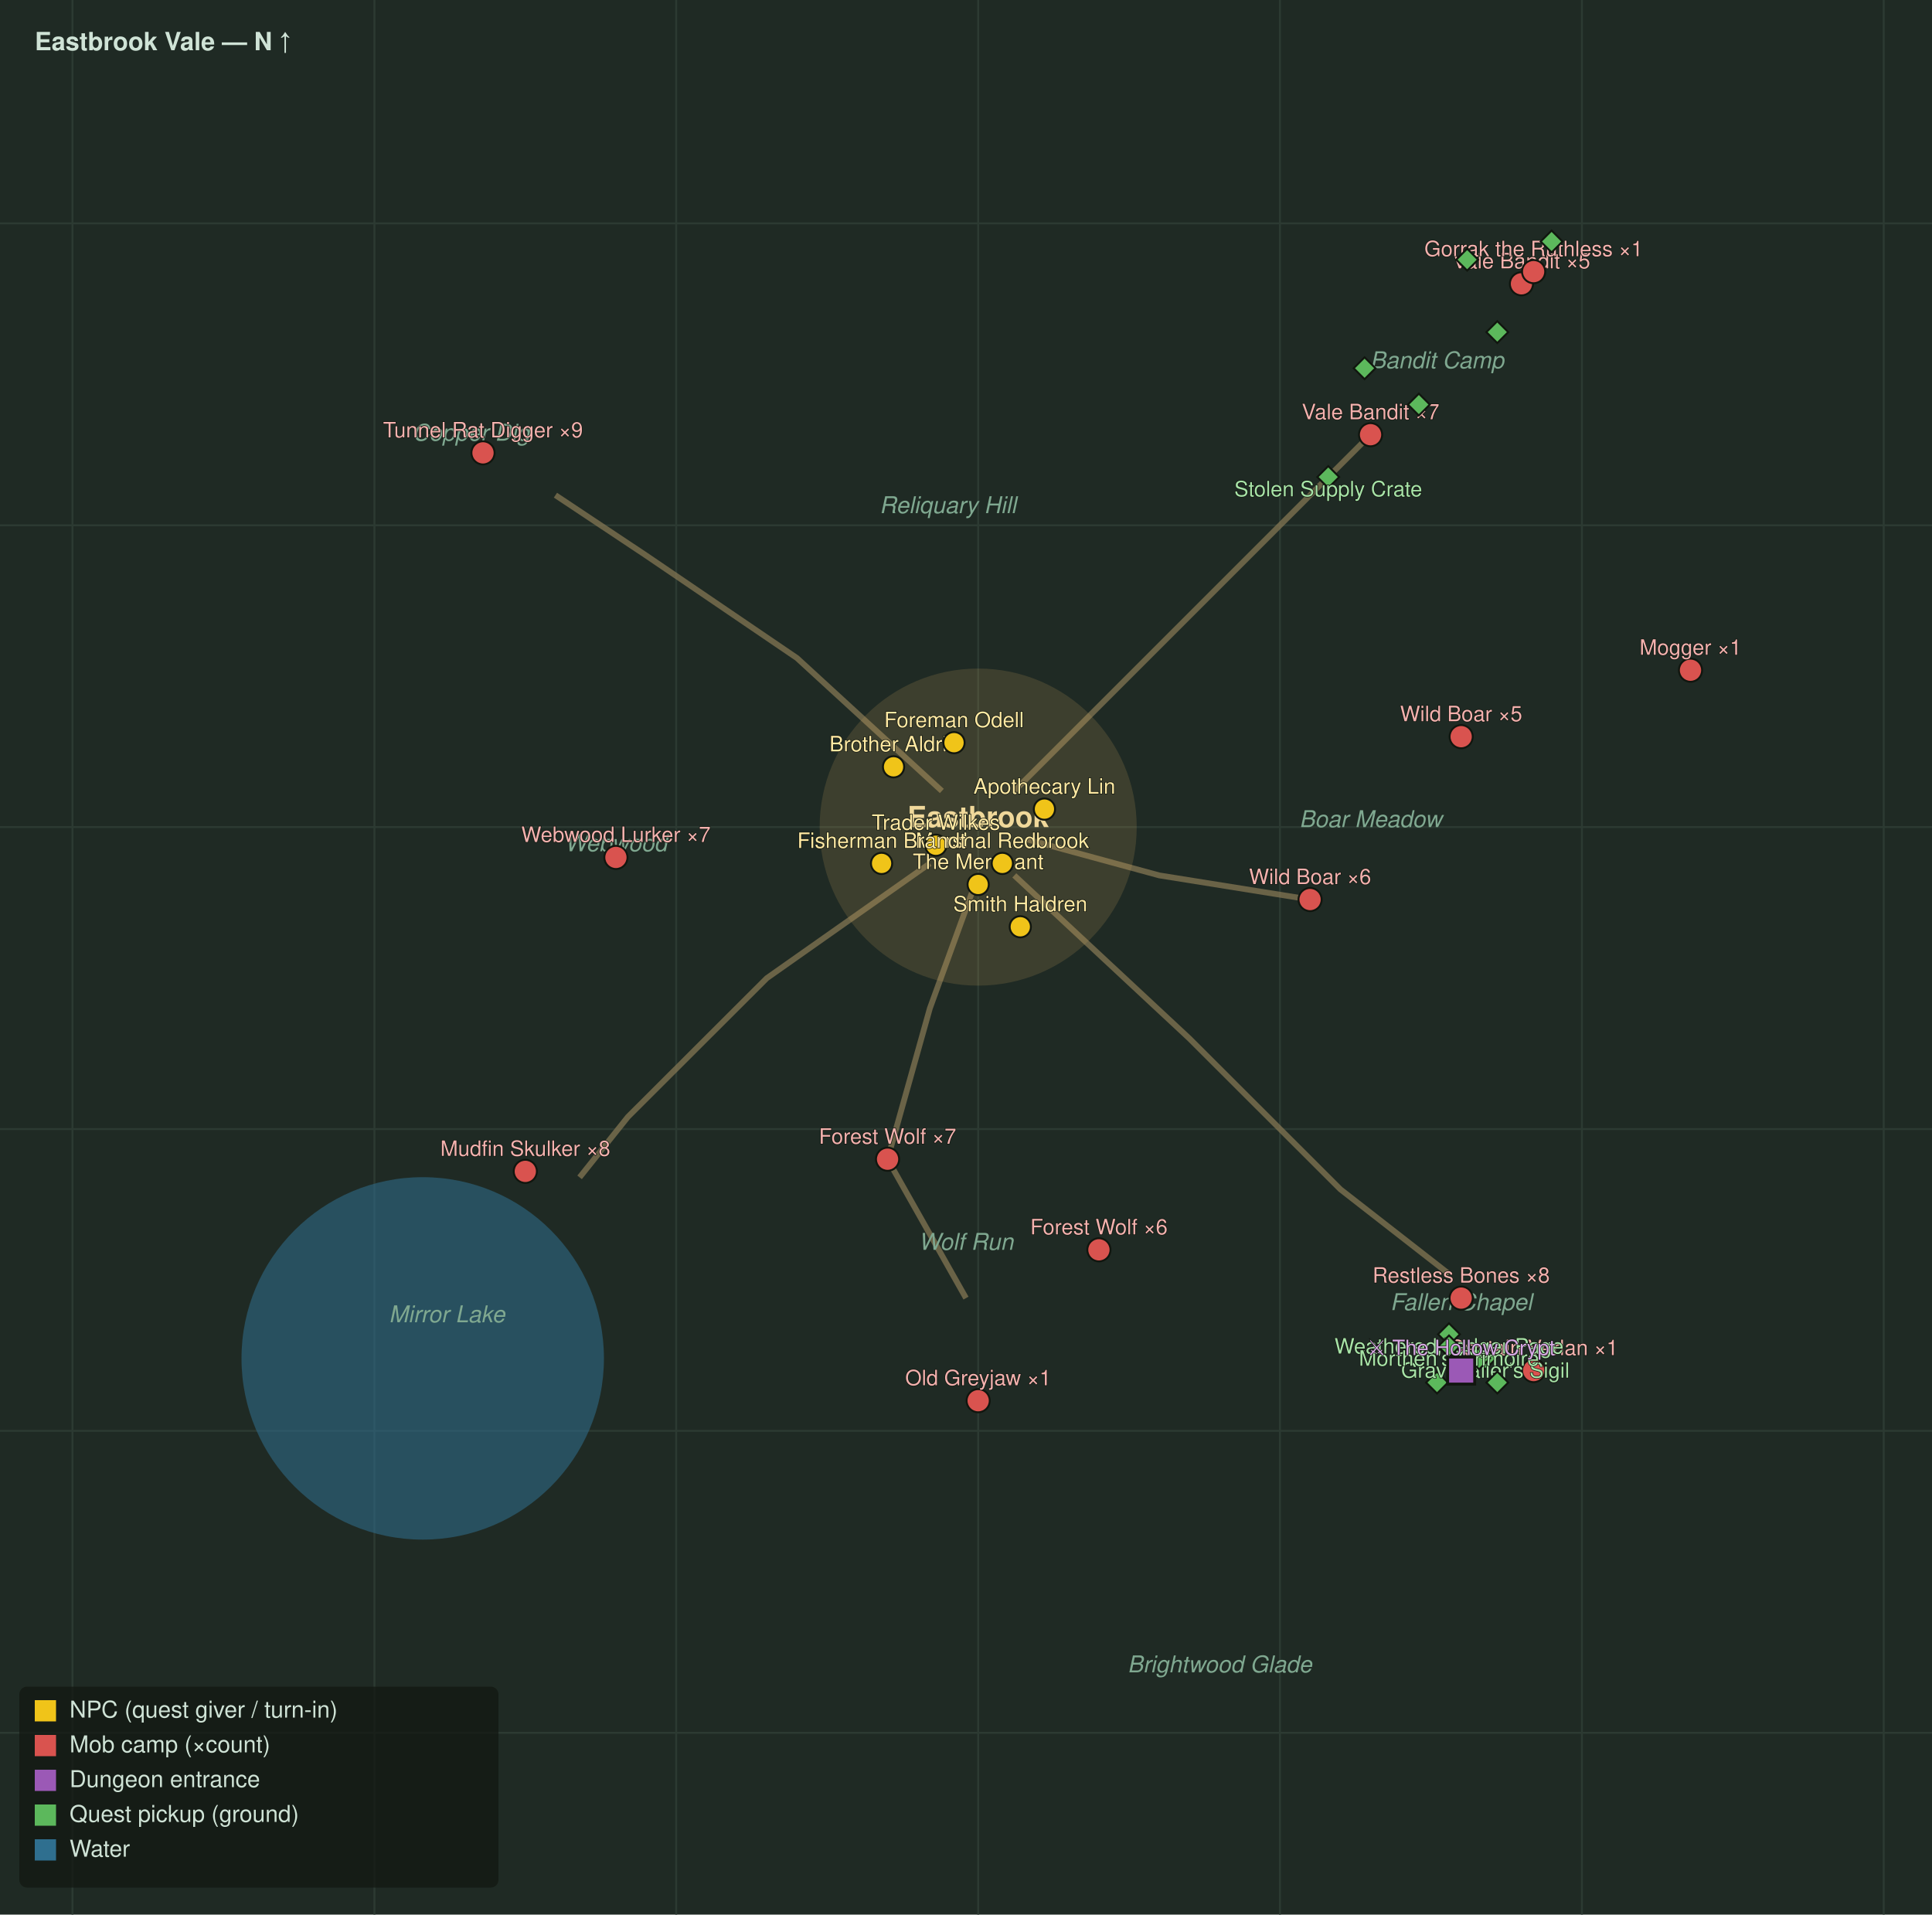
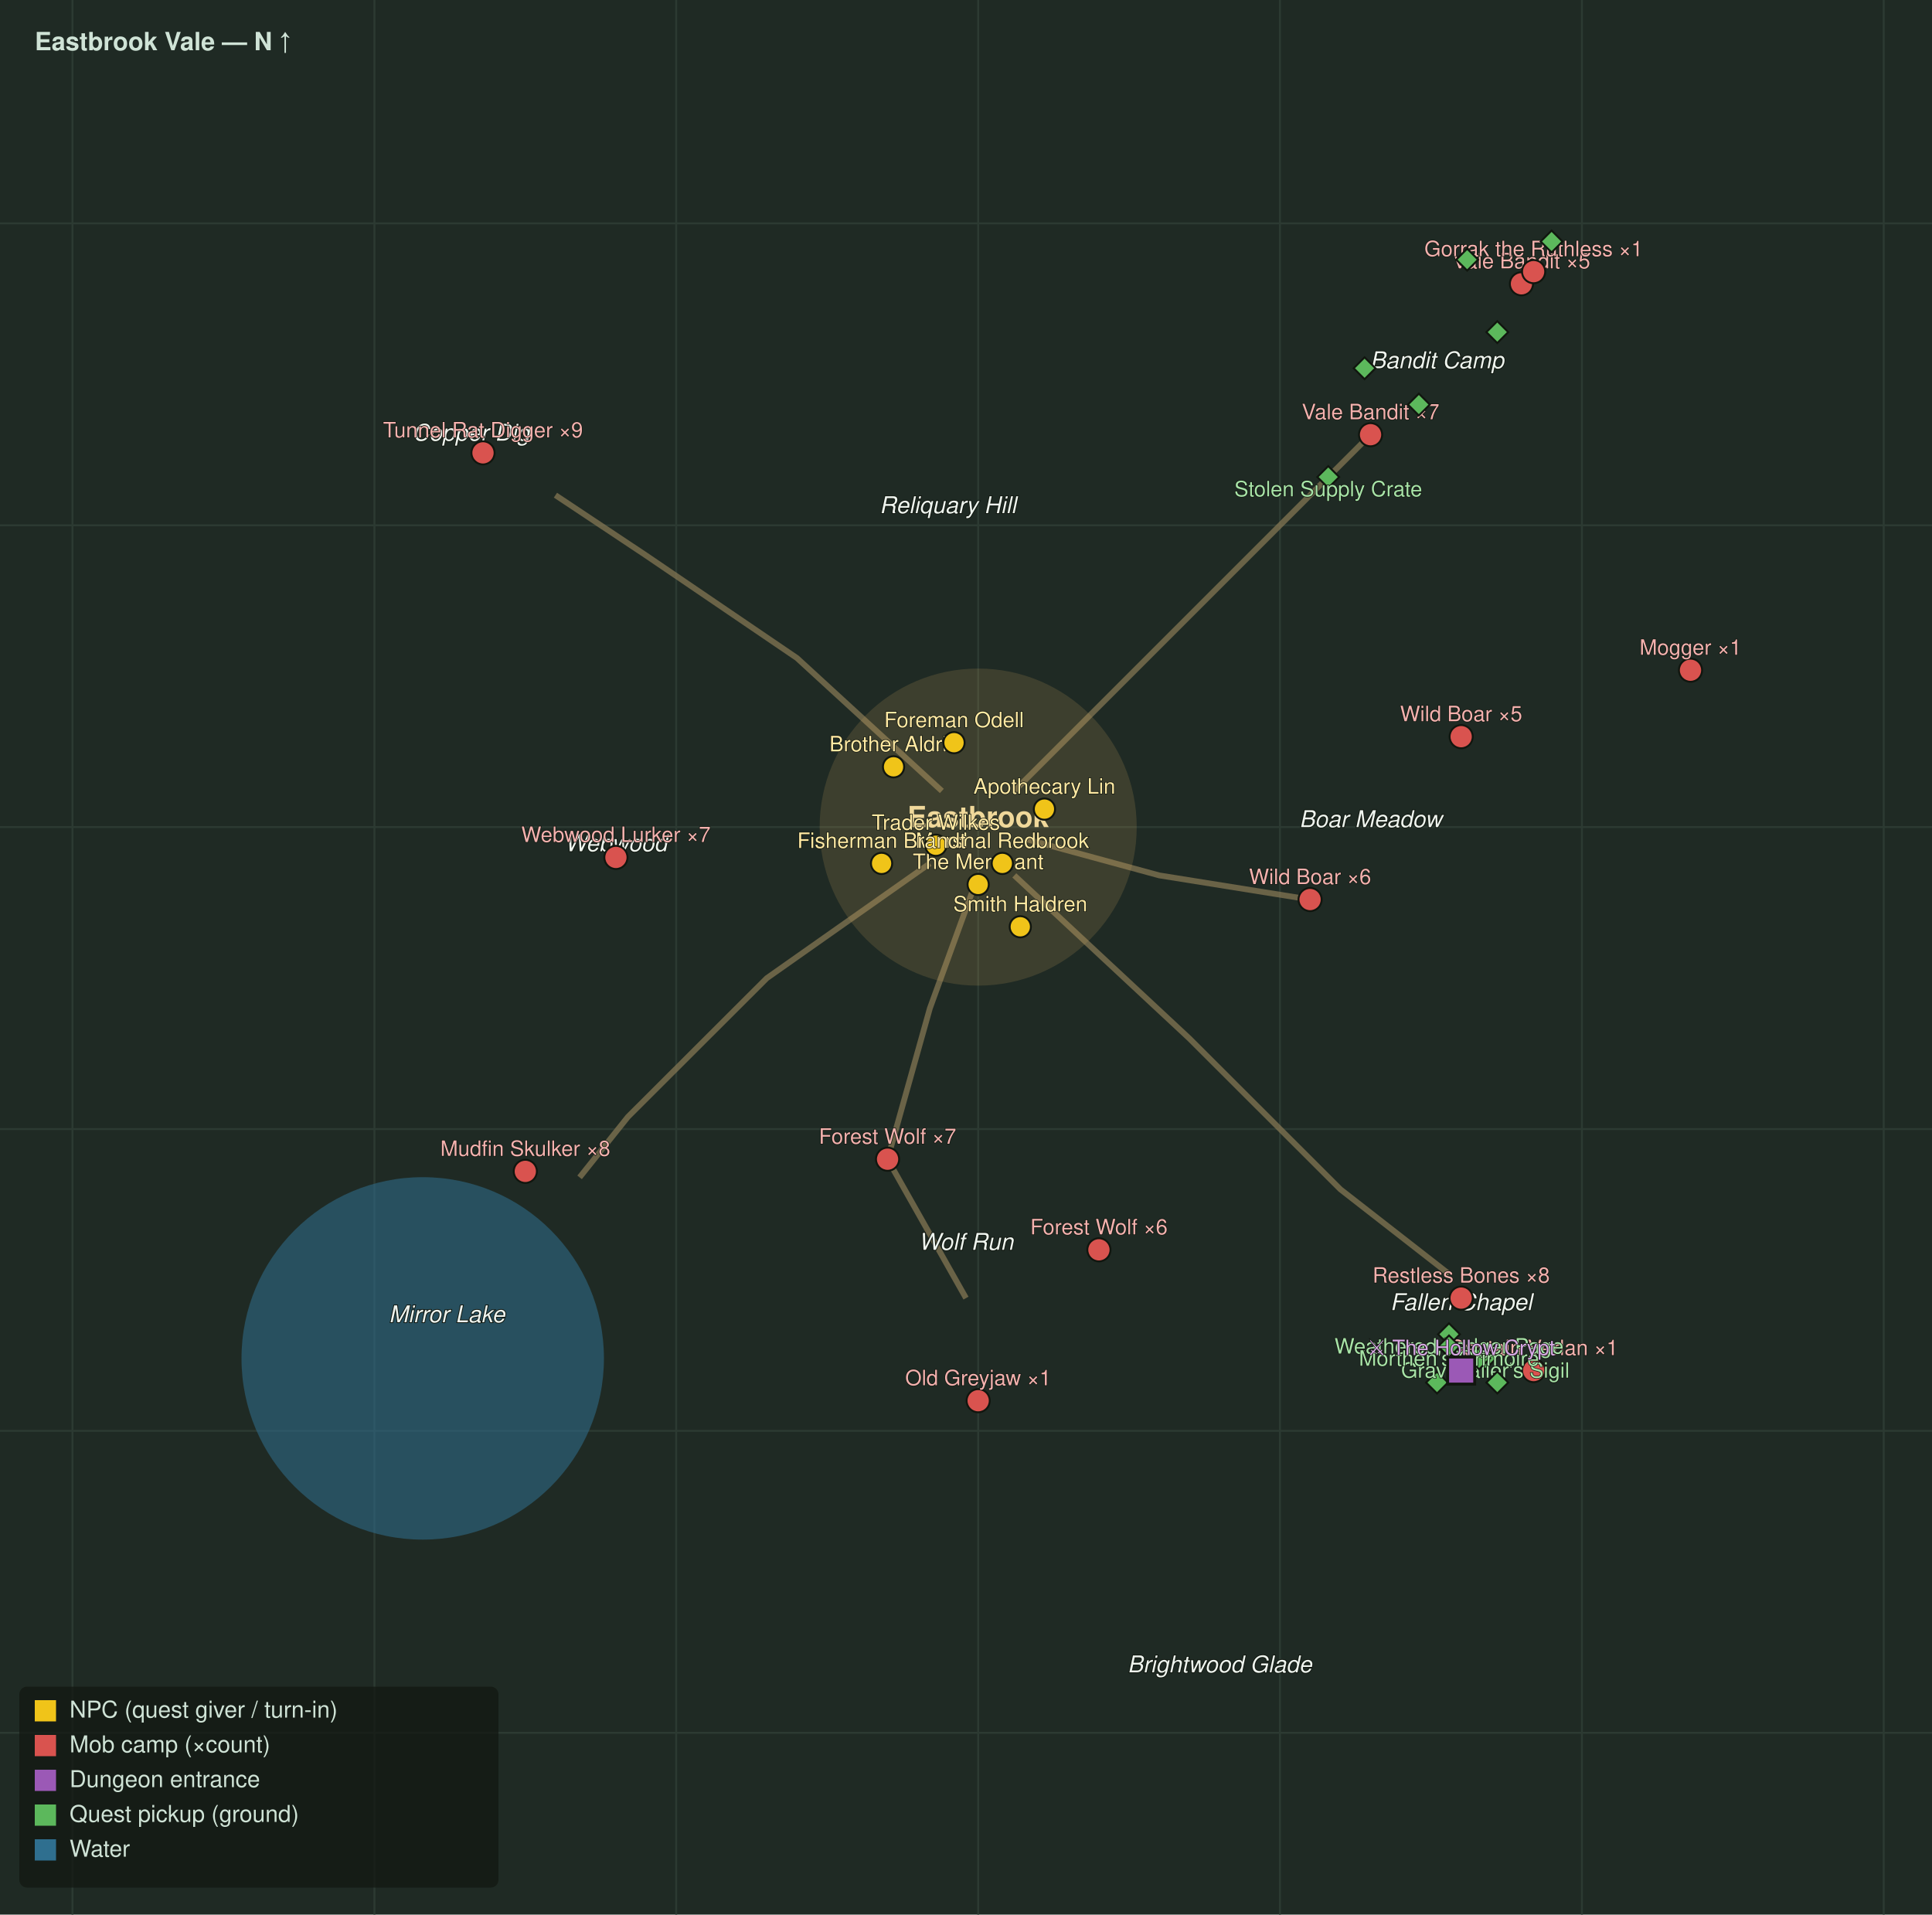
<svg xmlns="http://www.w3.org/2000/svg" viewBox="0 0 1000 991" font-family="Segoe UI, Helvetica, Arial, sans-serif">
  <rect width="1000" height="991" fill="#1f2a24" />
  <line x1="37.5" y1="0" x2="37.5" y2="991" stroke="#2c3a32" stroke-width="1" />
  <line x1="193.8" y1="0" x2="193.8" y2="991" stroke="#2c3a32" stroke-width="1" />
  <line x1="350.0" y1="0" x2="350.0" y2="991" stroke="#2c3a32" stroke-width="1" />
  <line x1="506.3" y1="0" x2="506.3" y2="991" stroke="#2c3a32" stroke-width="1" />
  <line x1="662.5" y1="0" x2="662.5" y2="991" stroke="#2c3a32" stroke-width="1" />
  <line x1="818.8" y1="0" x2="818.8" y2="991" stroke="#2c3a32" stroke-width="1" />
  <line x1="975.0" y1="0" x2="975.0" y2="991" stroke="#2c3a32" stroke-width="1" />
  <line x1="0" y1="115.6" x2="1000" y2="115.6" stroke="#2c3a32" stroke-width="1" />
  <line x1="0" y1="271.9" x2="1000" y2="271.9" stroke="#2c3a32" stroke-width="1" />
  <line x1="0" y1="428.1" x2="1000" y2="428.1" stroke="#2c3a32" stroke-width="1" />
  <line x1="0" y1="584.4" x2="1000" y2="584.4" stroke="#2c3a32" stroke-width="1" />
  <line x1="0" y1="740.6" x2="1000" y2="740.6" stroke="#2c3a32" stroke-width="1" />
  <line x1="0" y1="896.9" x2="1000" y2="896.9" stroke="#2c3a32" stroke-width="1" />
  <circle cx="218.8" cy="703.1" r="93.8" fill="#2f6f8f" opacity="0.55" />
  <path d="M506.3 453.1 L481.3 521.9 L459.4 600.0 L500.0 671.9" fill="none" stroke="#8a7a55" stroke-width="3" opacity="0.7" />
  <path d="M531.3 434.4 L600.0 453.1 L678.1 465.6" fill="none" stroke="#8a7a55" stroke-width="3" opacity="0.7" />
  <path d="M525.0 409.4 L600.0 334.4 L662.5 271.9 L709.4 225.0" fill="none" stroke="#8a7a55" stroke-width="3" opacity="0.7" />
  <path d="M481.3 446.9 L396.9 506.3 L325.0 578.1 L300.0 609.4" fill="none" stroke="#8a7a55" stroke-width="3" opacity="0.7" />
  <path d="M487.5 409.4 L412.5 340.6 L334.4 287.5 L287.5 256.3" fill="none" stroke="#8a7a55" stroke-width="3" opacity="0.7" />
  <path d="M525.0 453.1 L615.6 537.5 L693.8 615.6 L750.0 659.4" fill="none" stroke="#8a7a55" stroke-width="3" opacity="0.7" />
  <circle cx="506.3" cy="428.1" r="81.3" fill="#caa15a" opacity="0.18" stroke="#caa15a" stroke-width="1.5" />
  <text x="506.3" y="428.1" fill="#f0d89a" font-size="15" font-weight="bold" text-anchor="middle">Eastbrook</text>
-   <text x="500.0" y="646.9" fill="#7fa890" font-size="12" font-style="italic" text-anchor="middle">Wolf Run</text>
-   <text x="709.4" y="428.1" fill="#7fa890" font-size="12" font-style="italic" text-anchor="middle">Boar Meadow</text>
-   <text x="231.3" y="684.4" fill="#7fa890" font-size="12" font-style="italic" text-anchor="middle">Mirror Lake</text>
-   <text x="318.8" y="440.6" fill="#7fa890" font-size="12" font-style="italic" text-anchor="middle">Webwood</text>
-   <text x="243.8" y="228.1" fill="#7fa890" font-size="12" font-style="italic" text-anchor="middle">Copper Dig</text>
-   <text x="743.8" y="190.6" fill="#7fa890" font-size="12" font-style="italic" text-anchor="middle">Bandit Camp</text>
-   <text x="756.3" y="678.1" fill="#7fa890" font-size="12" font-style="italic" text-anchor="middle">Fallen Chapel</text>
-   <text x="490.6" y="265.6" fill="#7fa890" font-size="12" font-style="italic" text-anchor="middle">Reliquary Hill</text>
-   <text x="631.3" y="865.6" fill="#7fa890" font-size="12" font-style="italic" text-anchor="middle">Brightwood Glade</text>
+   <text x="500.0" y="646.9" fill="#eef4ee" font-size="12" font-style="italic" text-anchor="middle" stroke="#10160f" stroke-width="0.8" paint-order="stroke">Wolf Run</text>
+   <text x="709.4" y="428.1" fill="#eef4ee" font-size="12" font-style="italic" text-anchor="middle" stroke="#10160f" stroke-width="0.8" paint-order="stroke">Boar Meadow</text>
+   <text x="231.3" y="684.4" fill="#eef4ee" font-size="12" font-style="italic" text-anchor="middle" stroke="#10160f" stroke-width="0.8" paint-order="stroke">Mirror Lake</text>
+   <text x="318.8" y="440.6" fill="#eef4ee" font-size="12" font-style="italic" text-anchor="middle" stroke="#10160f" stroke-width="0.8" paint-order="stroke">Webwood</text>
+   <text x="243.8" y="228.1" fill="#eef4ee" font-size="12" font-style="italic" text-anchor="middle" stroke="#10160f" stroke-width="0.8" paint-order="stroke">Copper Dig</text>
+   <text x="743.8" y="190.6" fill="#eef4ee" font-size="12" font-style="italic" text-anchor="middle" stroke="#10160f" stroke-width="0.8" paint-order="stroke">Bandit Camp</text>
+   <text x="756.3" y="678.1" fill="#eef4ee" font-size="12" font-style="italic" text-anchor="middle" stroke="#10160f" stroke-width="0.8" paint-order="stroke">Fallen Chapel</text>
+   <text x="490.6" y="265.6" fill="#eef4ee" font-size="12" font-style="italic" text-anchor="middle" stroke="#10160f" stroke-width="0.8" paint-order="stroke">Reliquary Hill</text>
+   <text x="631.3" y="865.6" fill="#eef4ee" font-size="12" font-style="italic" text-anchor="middle" stroke="#10160f" stroke-width="0.8" paint-order="stroke">Brightwood Glade</text>
  <circle cx="459.4" cy="600.0" r="6" fill="#d9534f" stroke="#11160f" stroke-width="1" />
  <text x="459.4" y="592.0" fill="#f3b1ae" font-size="11" text-anchor="middle" stroke="#11160f" stroke-width="0.6" paint-order="stroke">Forest Wolf ×7</text>
  <circle cx="568.8" cy="646.9" r="6" fill="#d9534f" stroke="#11160f" stroke-width="1" />
  <text x="568.8" y="638.9" fill="#f3b1ae" font-size="11" text-anchor="middle" stroke="#11160f" stroke-width="0.6" paint-order="stroke">Forest Wolf ×6</text>
  <circle cx="506.3" cy="725.0" r="6" fill="#d9534f" stroke="#11160f" stroke-width="1" />
  <text x="506.3" y="717.0" fill="#f3b1ae" font-size="11" text-anchor="middle" stroke="#11160f" stroke-width="0.6" paint-order="stroke">Old Greyjaw ×1</text>
  <circle cx="678.1" cy="465.6" r="6" fill="#d9534f" stroke="#11160f" stroke-width="1" />
  <text x="678.1" y="457.6" fill="#f3b1ae" font-size="11" text-anchor="middle" stroke="#11160f" stroke-width="0.6" paint-order="stroke">Wild Boar ×6</text>
  <circle cx="756.3" cy="381.3" r="6" fill="#d9534f" stroke="#11160f" stroke-width="1" />
  <text x="756.3" y="373.3" fill="#f3b1ae" font-size="11" text-anchor="middle" stroke="#11160f" stroke-width="0.6" paint-order="stroke">Wild Boar ×5</text>
  <circle cx="875.0" cy="346.9" r="6" fill="#d9534f" stroke="#11160f" stroke-width="1" />
  <text x="875.0" y="338.9" fill="#f3b1ae" font-size="11" text-anchor="middle" stroke="#11160f" stroke-width="0.6" paint-order="stroke">Mogger ×1</text>
  <circle cx="318.8" cy="443.8" r="6" fill="#d9534f" stroke="#11160f" stroke-width="1" />
  <text x="318.8" y="435.8" fill="#f3b1ae" font-size="11" text-anchor="middle" stroke="#11160f" stroke-width="0.6" paint-order="stroke">Webwood Lurker ×7</text>
  <circle cx="271.9" cy="606.3" r="6" fill="#d9534f" stroke="#11160f" stroke-width="1" />
  <text x="271.9" y="598.3" fill="#f3b1ae" font-size="11" text-anchor="middle" stroke="#11160f" stroke-width="0.6" paint-order="stroke">Mudfin Skulker ×8</text>
  <circle cx="250.0" cy="234.4" r="6" fill="#d9534f" stroke="#11160f" stroke-width="1" />
  <text x="250.0" y="226.4" fill="#f3b1ae" font-size="11" text-anchor="middle" stroke="#11160f" stroke-width="0.6" paint-order="stroke">Tunnel Rat Digger ×9</text>
  <circle cx="709.4" cy="225.0" r="6" fill="#d9534f" stroke="#11160f" stroke-width="1" />
  <text x="709.4" y="217.0" fill="#f3b1ae" font-size="11" text-anchor="middle" stroke="#11160f" stroke-width="0.6" paint-order="stroke">Vale Bandit ×7</text>
  <circle cx="787.5" cy="146.9" r="6" fill="#d9534f" stroke="#11160f" stroke-width="1" />
  <text x="787.5" y="138.9" fill="#f3b1ae" font-size="11" text-anchor="middle" stroke="#11160f" stroke-width="0.6" paint-order="stroke">Vale Bandit ×5</text>
  <circle cx="793.8" cy="140.6" r="6" fill="#d9534f" stroke="#11160f" stroke-width="1" />
  <text x="793.8" y="132.6" fill="#f3b1ae" font-size="11" text-anchor="middle" stroke="#11160f" stroke-width="0.6" paint-order="stroke">Gorrak the Ruthless ×1</text>
  <circle cx="756.3" cy="671.9" r="6" fill="#d9534f" stroke="#11160f" stroke-width="1" />
  <text x="756.3" y="663.9" fill="#f3b1ae" font-size="11" text-anchor="middle" stroke="#11160f" stroke-width="0.6" paint-order="stroke">Restless Bones ×8</text>
  <circle cx="793.8" cy="709.4" r="6" fill="#d9534f" stroke="#11160f" stroke-width="1" />
  <text x="793.8" y="701.4" fill="#f3b1ae" font-size="11" text-anchor="middle" stroke="#11160f" stroke-width="0.6" paint-order="stroke">Captain Verlan ×1</text>
  <rect x="683.5" y="242.9" width="8" height="8" transform="rotate(45 687.5 246.9)" fill="#5cb85c" stroke="#11160f" stroke-width="1" />
  <rect x="730.4" y="205.4" width="8" height="8" transform="rotate(45 734.4 209.4)" fill="#5cb85c" stroke="#11160f" stroke-width="1" />
  <rect x="771.0" y="167.9" width="8" height="8" transform="rotate(45 775.0 171.9)" fill="#5cb85c" stroke="#11160f" stroke-width="1" />
  <rect x="799.1" y="121.0" width="8" height="8" transform="rotate(45 803.1 125.0)" fill="#5cb85c" stroke="#11160f" stroke-width="1" />
  <rect x="702.3" y="186.6" width="8" height="8" transform="rotate(45 706.3 190.6)" fill="#5cb85c" stroke="#11160f" stroke-width="1" />
  <rect x="755.4" y="130.4" width="8" height="8" transform="rotate(45 759.4 134.4)" fill="#5cb85c" stroke="#11160f" stroke-width="1" />
  <text x="687.5" y="256.9" fill="#a7e3a7" font-size="11" text-anchor="middle" stroke="#11160f" stroke-width="0.6" paint-order="stroke">Stolen Supply Crate</text>
  <rect x="764.8" y="699.1" width="8" height="8" transform="rotate(45 768.8 703.1)" fill="#5cb85c" stroke="#11160f" stroke-width="1" />
  <rect x="739.8" y="711.6" width="8" height="8" transform="rotate(45 743.8 715.6)" fill="#5cb85c" stroke="#11160f" stroke-width="1" />
  <text x="768.8" y="713.1" fill="#a7e3a7" font-size="11" text-anchor="middle" stroke="#11160f" stroke-width="0.6" paint-order="stroke">Gravecaller's Sigil</text>
  <rect x="746.0" y="686.6" width="8" height="8" transform="rotate(45 750.0 690.6)" fill="#5cb85c" stroke="#11160f" stroke-width="1" />
  <rect x="761.6" y="699.1" width="8" height="8" transform="rotate(45 765.6 703.1)" fill="#5cb85c" stroke="#11160f" stroke-width="1" />
  <rect x="771.0" y="711.6" width="8" height="8" transform="rotate(45 775.0 715.6)" fill="#5cb85c" stroke="#11160f" stroke-width="1" />
  <text x="750.0" y="700.6" fill="#a7e3a7" font-size="11" text-anchor="middle" stroke="#11160f" stroke-width="0.6" paint-order="stroke">Weathered Ledger Page</text>
  <rect x="746.0" y="692.9" width="8" height="8" transform="rotate(45 750.0 696.9)" fill="#5cb85c" stroke="#11160f" stroke-width="1" />
  <text x="750.0" y="706.9" fill="#a7e3a7" font-size="11" text-anchor="middle" stroke="#11160f" stroke-width="0.6" paint-order="stroke">Morthen's Grimoire</text>
  <rect x="749.3" y="702.4" width="14" height="14" fill="#9b59b6" stroke="#11160f" stroke-width="1.5" />
  <text x="756.3" y="701.4" fill="#d6a7e3" font-size="11" text-anchor="middle" stroke="#11160f" stroke-width="0.6" paint-order="stroke">⚔ The Hollow Crypt</text>
  <circle cx="506.3" cy="457.8" r="5.5" fill="#f0c419" stroke="#11160f" stroke-width="1" />
  <text x="506.3" y="449.8" fill="#ffe9a3" font-size="11" text-anchor="middle" stroke="#11160f" stroke-width="0.6" paint-order="stroke">The Merchant</text>
  <circle cx="518.8" cy="446.9" r="5.5" fill="#f0c419" stroke="#11160f" stroke-width="1" />
  <text x="518.8" y="438.9" fill="#ffe9a3" font-size="11" text-anchor="middle" stroke="#11160f" stroke-width="0.6" paint-order="stroke">Marshal Redbrook</text>
  <circle cx="484.4" cy="437.5" r="5.5" fill="#f0c419" stroke="#11160f" stroke-width="1" />
  <text x="484.4" y="429.5" fill="#ffe9a3" font-size="11" text-anchor="middle" stroke="#11160f" stroke-width="0.6" paint-order="stroke">Trader Wilkes</text>
  <circle cx="540.6" cy="418.8" r="5.5" fill="#f0c419" stroke="#11160f" stroke-width="1" />
  <text x="540.6" y="410.8" fill="#ffe9a3" font-size="11" text-anchor="middle" stroke="#11160f" stroke-width="0.6" paint-order="stroke">Apothecary Lin</text>
  <circle cx="462.5" cy="396.9" r="5.5" fill="#f0c419" stroke="#11160f" stroke-width="1" />
  <text x="462.5" y="388.9" fill="#ffe9a3" font-size="11" text-anchor="middle" stroke="#11160f" stroke-width="0.6" paint-order="stroke">Brother Aldric</text>
  <circle cx="528.1" cy="479.7" r="5.5" fill="#f0c419" stroke="#11160f" stroke-width="1" />
  <text x="528.1" y="471.7" fill="#ffe9a3" font-size="11" text-anchor="middle" stroke="#11160f" stroke-width="0.6" paint-order="stroke">Smith Haldren</text>
  <circle cx="456.3" cy="446.9" r="5.5" fill="#f0c419" stroke="#11160f" stroke-width="1" />
  <text x="456.3" y="438.9" fill="#ffe9a3" font-size="11" text-anchor="middle" stroke="#11160f" stroke-width="0.6" paint-order="stroke">Fisherman Brandt</text>
  <circle cx="493.8" cy="384.4" r="5.5" fill="#f0c419" stroke="#11160f" stroke-width="1" />
  <text x="493.8" y="376.4" fill="#ffe9a3" font-size="11" text-anchor="middle" stroke="#11160f" stroke-width="0.6" paint-order="stroke">Foreman Odell</text>
  <text x="18" y="26" fill="#cfe3d6" font-size="13" font-weight="bold">Eastbrook Vale — N ↑</text>
  <rect x="10" y="873" width="248" height="104" fill="#11160f" opacity="0.7" rx="4" />
  <rect x="18" y="880" width="11" height="11" fill="#f0c419" />
  <text x="36" y="889" fill="#cfe3d6" font-size="12">NPC (quest giver / turn-in)</text>
  <rect x="18" y="898" width="11" height="11" fill="#d9534f" />
  <text x="36" y="907" fill="#cfe3d6" font-size="12">Mob camp (×count)</text>
  <rect x="18" y="916" width="11" height="11" fill="#9b59b6" />
  <text x="36" y="925" fill="#cfe3d6" font-size="12">Dungeon entrance</text>
  <rect x="18" y="934" width="11" height="11" fill="#5cb85c" />
  <text x="36" y="943" fill="#cfe3d6" font-size="12">Quest pickup (ground)</text>
  <rect x="18" y="952" width="11" height="11" fill="#2f6f8f" />
  <text x="36" y="961" fill="#cfe3d6" font-size="12">Water</text>
</svg>
